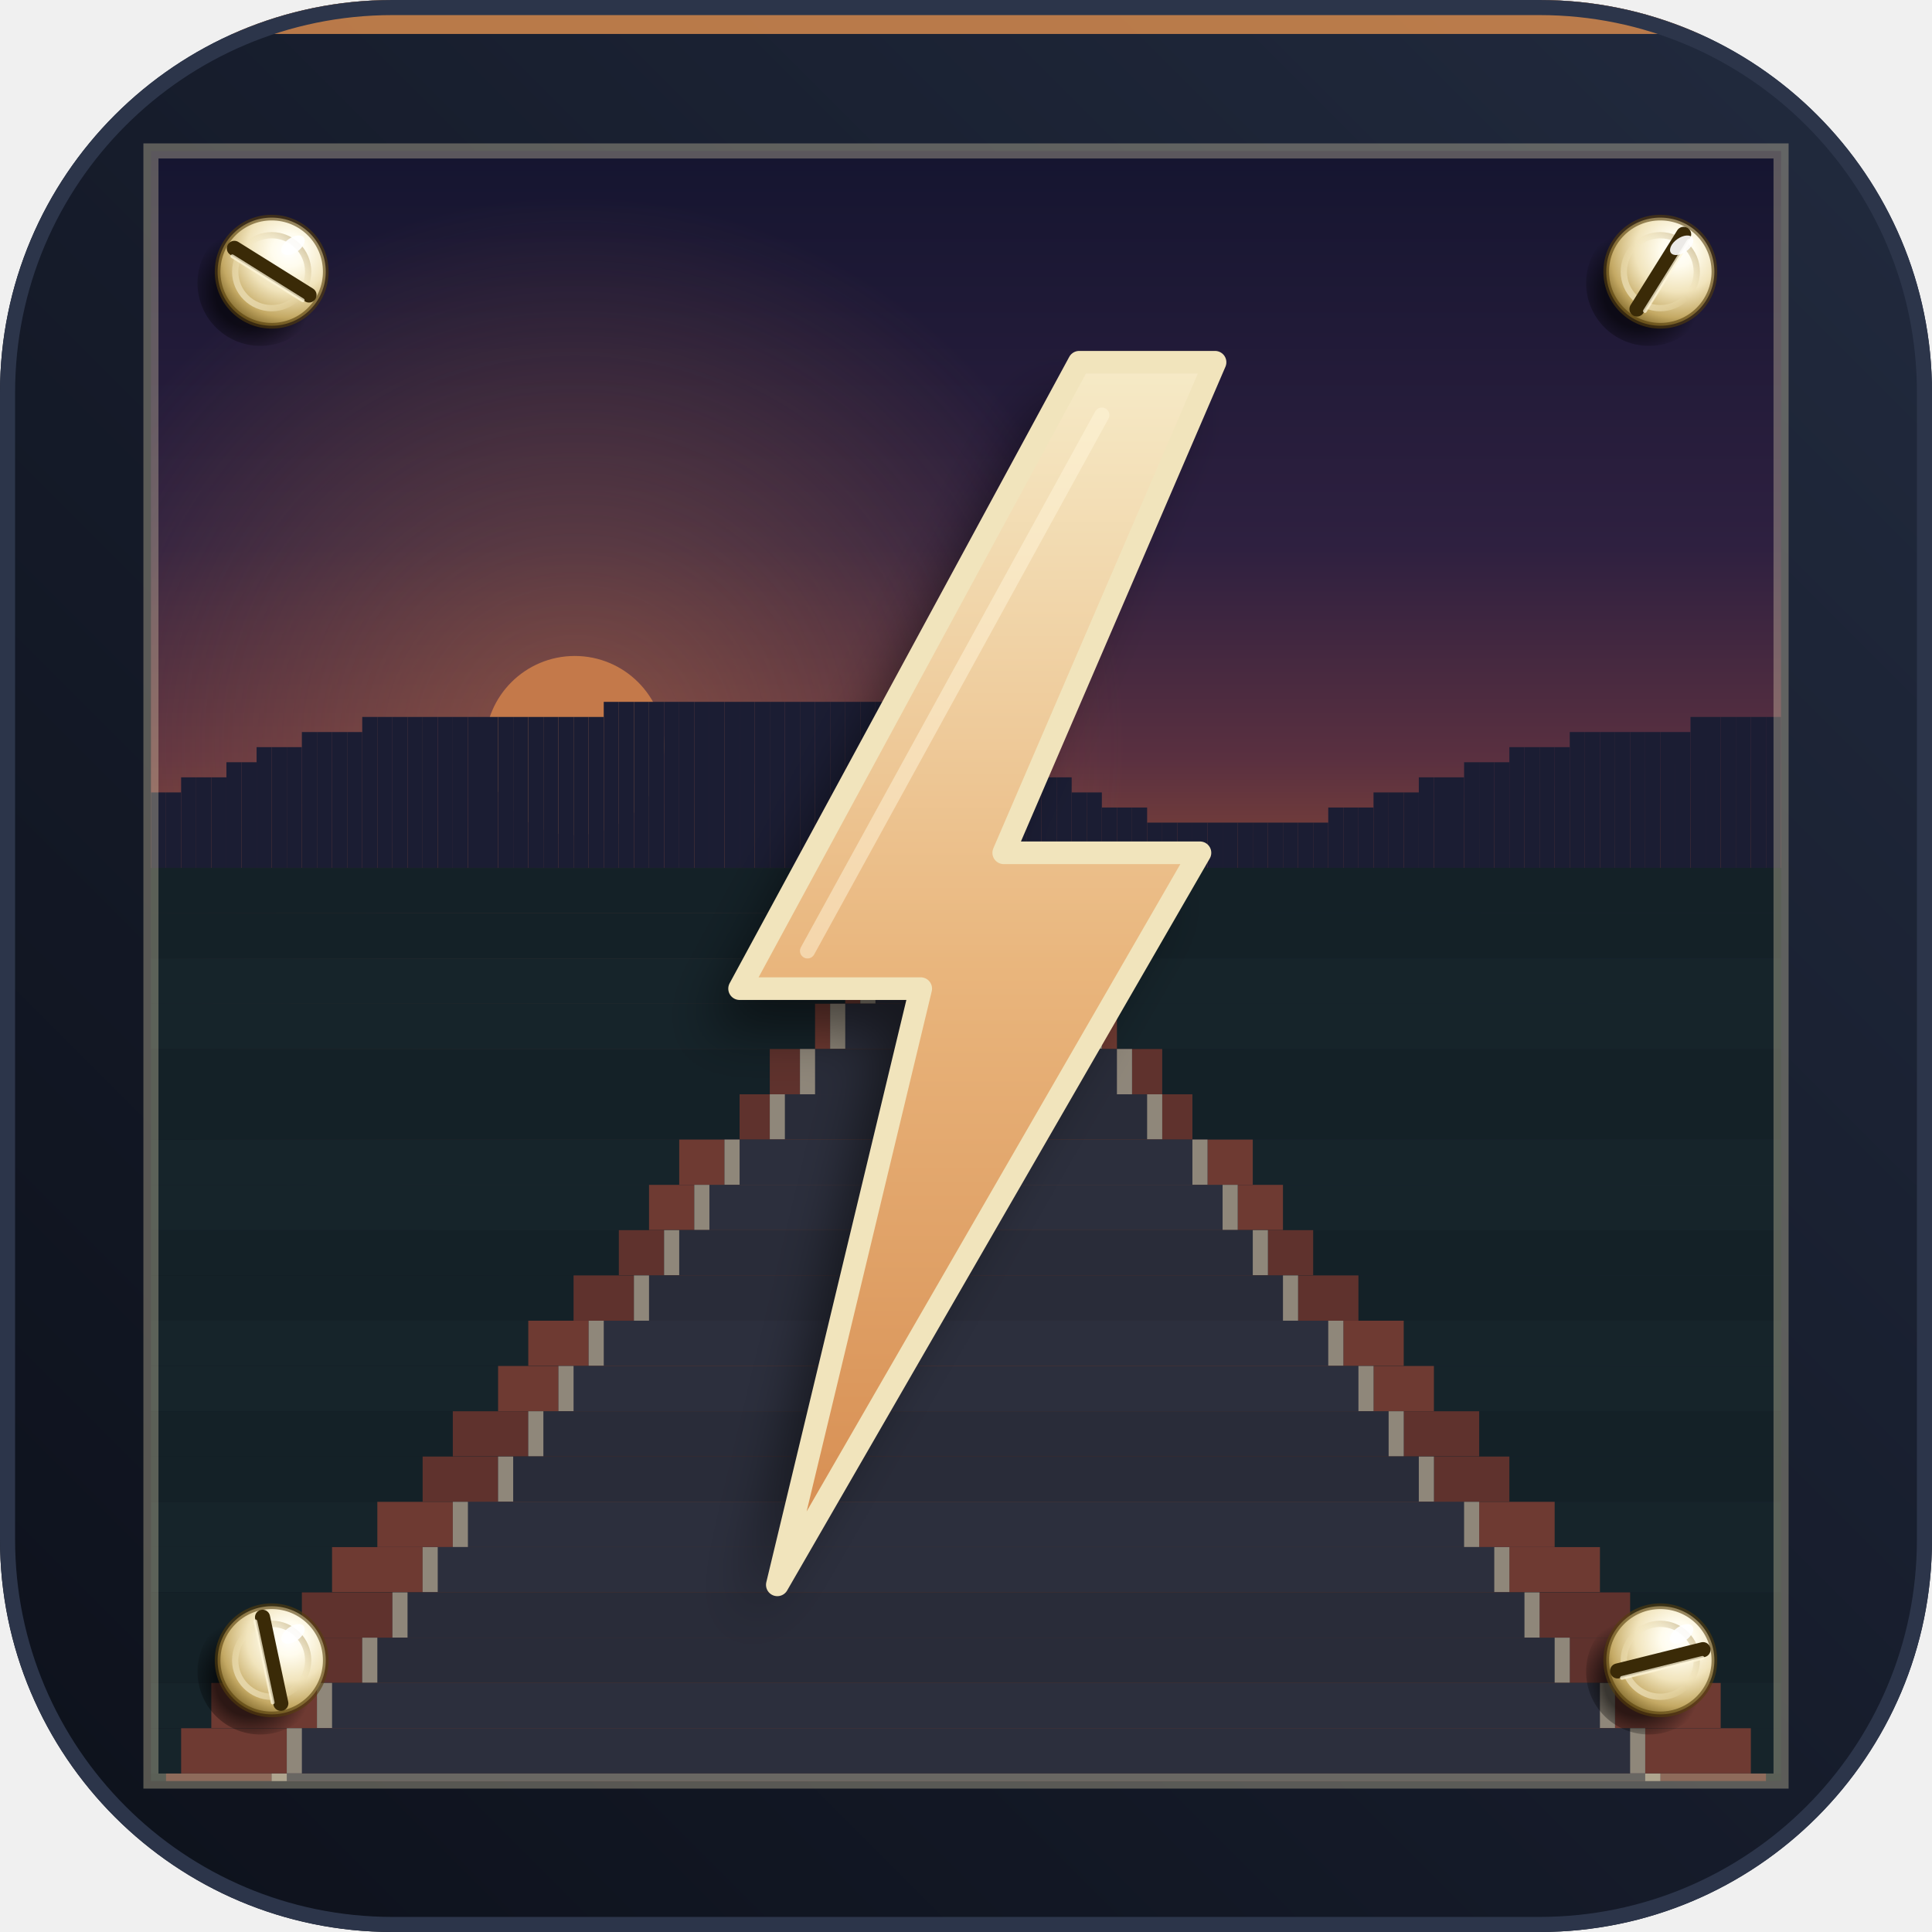
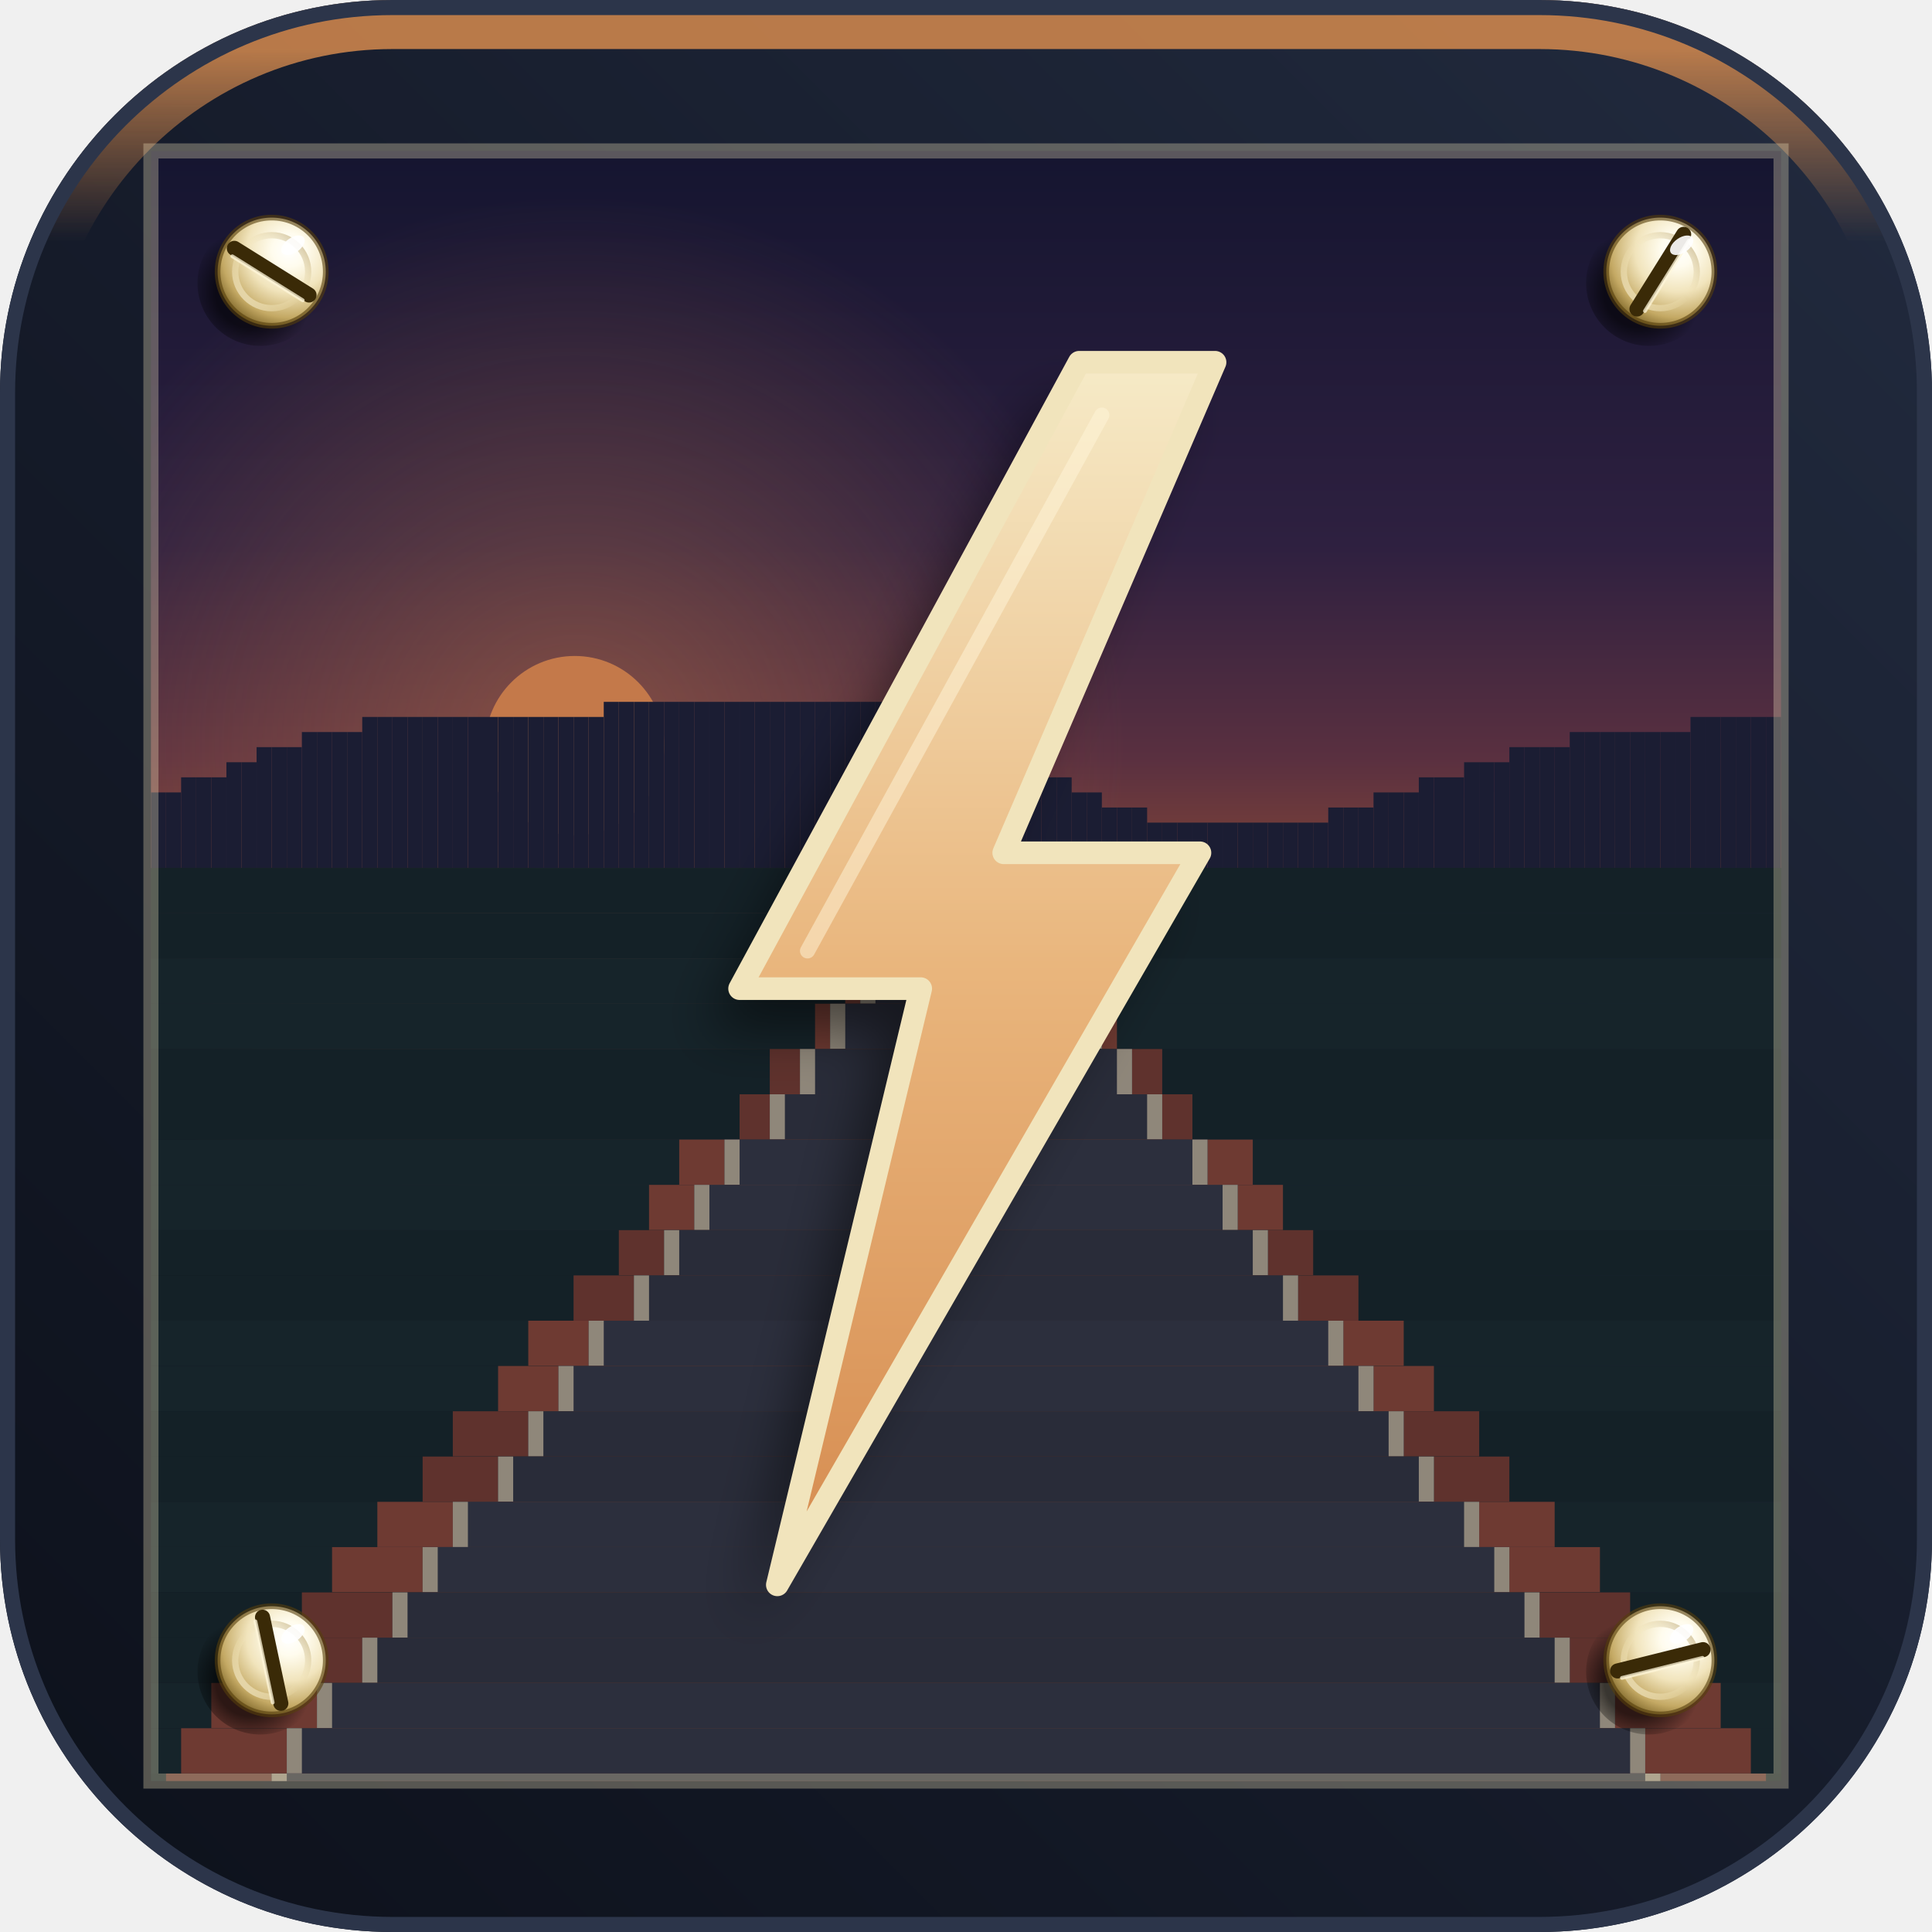
<svg xmlns="http://www.w3.org/2000/svg" viewBox="0 0 512 512">
  <defs>
    <linearGradient id="platte" x1="1" y1="0" x2="0" y2="1">
      <stop offset="0" stop-color="#222b3f" />
      <stop offset=".5" stop-color="#161c2b" />
      <stop offset="1" stop-color="#0d111b" />
    </linearGradient>
    <clipPath id="rund">
      <rect width="512" height="512" rx="104" />
    </clipPath>
    <clipPath id="fenster">
      <rect x="40" y="40" width="432" height="432" />
    </clipPath>
    <linearGradient id="himmel" x1="0" y1="0" x2="0" y2="1">
      <stop offset="0" stop-color="#151530" />
      <stop offset=".55" stop-color="#2e2040" />
      <stop offset=".85" stop-color="#5a3040" />
      <stop offset="1" stop-color="#7c4238" />
    </linearGradient>
    <radialGradient id="schein" cx=".5" cy=".5" r=".5">
      <stop offset="0" stop-color="#c4794a" stop-opacity=".45" />
      <stop offset="1" stop-color="#c4794a" stop-opacity="0" />
    </radialGradient>
    <linearGradient id="blitz" x1="0" y1="0" x2="0" y2="1">
      <stop offset="0" stop-color="#F6EBC8" />
      <stop offset=".5" stop-color="#E9B57C" />
      <stop offset="1" stop-color="#D58A4E" />
    </linearGradient>
    <filter id="weich" x="-20%" y="-20%" width="140%" height="140%">
      <feGaussianBlur stdDeviation="7" />
    </filter>
    <radialGradient id="sS" cx="42%" cy="58%" r="50%">
      <stop offset="55%" stop-opacity=".6" />
      <stop offset="100%" stop-opacity="0" />
    </radialGradient>
    <radialGradient id="sK" cx="66%" cy="30%" r="78%">
      <stop offset="0" stop-color="#FFFFFF" />
      <stop offset=".2" stop-color="#FFFCEE" />
      <stop offset=".5" stop-color="#F1E4BC" />
      <stop offset=".8" stop-color="#C4A964" />
      <stop offset="1" stop-color="#7A6226" />
    </radialGradient>
    <linearGradient id="sM" x1="1" y1="0" x2="0" y2="1">
      <stop offset="0" stop-color="#8A6A22" stop-opacity=".55" />
      <stop offset=".5" stop-color="#FFF3C4" stop-opacity="0" />
      <stop offset="1" stop-color="#FFFBEA" stop-opacity=".7" />
    </linearGradient>
    <g id="schraube">
      <circle cx="5.1" cy="6.9" r="5" fill="url(#sS)" />
      <circle cx="6" cy="6" r="4.3" fill="url(#sK)" />
      <circle cx="6" cy="6" r="4.3" fill="none" stroke="#553E0C" stroke-opacity=".6" stroke-width=".45" />
      <circle cx="6" cy="6" r="2.9" fill="none" stroke="url(#sM)" stroke-width=".5" />
    </g>
    <g id="schlitz">
      <path d="M2.5 6h7" stroke="#3A2A07" stroke-width="1.2" stroke-linecap="round" />
      <path d="M2.7 6.62h6.6" stroke="#FFF7DA" stroke-opacity=".75" stroke-width=".3" stroke-linecap="round" />
    </g>
    <ellipse id="glanz" cx="7.7" cy="3.9" rx="1.05" ry=".6" transform="rotate(-35 7.7 3.9)" fill="#FFFFFF" fill-opacity=".9" />
+     <linearGradient id="kappe-blende" gradientUnits="userSpaceOnUse" x1="0" y1="0" x2="0" y2="64">
+       <stop offset=".2" stop-color="#fff" />
+       <stop offset="1" stop-color="#000" />
+     </linearGradient>
+     <mask id="kappe-maske">
+       <rect width="512" height="64" fill="url(#kappe-blende)" />
+     </mask>
  </defs>
  <g clip-path="url(#rund)">
    <rect width="512" height="512" fill="url(#platte)" />
-     <rect width="512" height="9" fill="#D58A4E" opacity=".85" />
+     <rect width="512" height="512" rx="104" fill="none" stroke="#D58A4E" stroke-width="26" opacity=".85" mask="url(#kappe-maske)" />
  </g>
  <rect x="2" y="2" width="508" height="508" rx="102" fill="none" stroke="#2c354a" stroke-width="4" />
  <g clip-path="url(#fenster)">
    <rect x="40" y="40" width="432" height="190" fill="url(#himmel)" />
    <circle cx="152.32" cy="197.6" r="146.88" fill="url(#schein)" />
    <circle cx="152.32" cy="197.6" r="23.76" fill="#c4794a" />
    <rect x="40" y="210" width="4" height="20" fill="#1b1d33" />
    <rect x="44" y="210" width="4" height="20" fill="#1b1d33" />
    <rect x="48" y="206" width="4" height="24" fill="#1b1d33" />
    <rect x="52" y="206" width="4" height="24" fill="#1b1d33" />
    <rect x="56" y="206" width="4" height="24" fill="#1b1d33" />
    <rect x="60" y="202" width="4" height="28" fill="#1b1d33" />
    <rect x="64" y="202" width="4" height="28" fill="#1b1d33" />
    <rect x="68" y="198" width="4" height="32" fill="#1b1d33" />
    <rect x="72" y="198" width="4" height="32" fill="#1b1d33" />
    <rect x="76" y="198" width="4" height="32" fill="#1b1d33" />
    <rect x="80" y="194" width="4" height="36" fill="#1b1d33" />
    <rect x="84" y="194" width="4" height="36" fill="#1b1d33" />
    <rect x="88" y="194" width="4" height="36" fill="#1b1d33" />
    <rect x="92" y="194" width="4" height="36" fill="#1b1d33" />
    <rect x="96" y="190" width="4" height="40" fill="#1b1d33" />
    <rect x="100" y="190" width="4" height="40" fill="#1b1d33" />
    <rect x="104" y="190" width="4" height="40" fill="#1b1d33" />
    <rect x="108" y="190" width="4" height="40" fill="#1b1d33" />
    <rect x="112" y="190" width="4" height="40" fill="#1b1d33" />
    <rect x="116" y="190" width="4" height="40" fill="#1b1d33" />
    <rect x="120" y="190" width="4" height="40" fill="#1b1d33" />
    <rect x="124" y="190" width="4" height="40" fill="#1b1d33" />
    <rect x="128" y="190" width="4" height="40" fill="#1b1d33" />
    <rect x="132" y="190" width="4" height="40" fill="#1b1d33" />
    <rect x="136" y="190" width="4" height="40" fill="#1b1d33" />
    <rect x="140" y="190" width="4" height="40" fill="#1b1d33" />
    <rect x="144" y="190" width="4" height="40" fill="#1b1d33" />
    <rect x="148" y="190" width="4" height="40" fill="#1b1d33" />
    <rect x="152" y="190" width="4" height="40" fill="#1b1d33" />
    <rect x="156" y="190" width="4" height="40" fill="#1b1d33" />
    <rect x="160" y="186" width="4" height="44" fill="#1b1d33" />
    <rect x="164" y="186" width="4" height="44" fill="#1b1d33" />
    <rect x="168" y="186" width="4" height="44" fill="#1b1d33" />
    <rect x="172" y="186" width="4" height="44" fill="#1b1d33" />
    <rect x="176" y="186" width="4" height="44" fill="#1b1d33" />
    <rect x="180" y="186" width="4" height="44" fill="#1b1d33" />
    <rect x="184" y="186" width="4" height="44" fill="#1b1d33" />
    <rect x="188" y="186" width="4" height="44" fill="#1b1d33" />
    <rect x="192" y="186" width="4" height="44" fill="#1b1d33" />
    <rect x="196" y="186" width="4" height="44" fill="#1b1d33" />
    <rect x="200" y="186" width="4" height="44" fill="#1b1d33" />
    <rect x="204" y="186" width="4" height="44" fill="#1b1d33" />
    <rect x="208" y="186" width="4" height="44" fill="#1b1d33" />
    <rect x="212" y="186" width="4" height="44" fill="#1b1d33" />
    <rect x="216" y="186" width="4" height="44" fill="#1b1d33" />
    <rect x="220" y="186" width="4" height="44" fill="#1b1d33" />
    <rect x="224" y="186" width="4" height="44" fill="#1b1d33" />
    <rect x="228" y="186" width="4" height="44" fill="#1b1d33" />
    <rect x="232" y="186" width="4" height="44" fill="#1b1d33" />
    <rect x="236" y="190" width="4" height="40" fill="#1b1d33" />
    <rect x="240" y="190" width="4" height="40" fill="#1b1d33" />
    <rect x="244" y="190" width="4" height="40" fill="#1b1d33" />
    <rect x="248" y="194" width="4" height="36" fill="#1b1d33" />
    <rect x="252" y="194" width="4" height="36" fill="#1b1d33" />
    <rect x="256" y="194" width="4" height="36" fill="#1b1d33" />
    <rect x="260" y="198" width="4" height="32" fill="#1b1d33" />
    <rect x="264" y="198" width="4" height="32" fill="#1b1d33" />
    <rect x="268" y="202" width="4" height="28" fill="#1b1d33" />
    <rect x="272" y="202" width="4" height="28" fill="#1b1d33" />
    <rect x="276" y="206" width="4" height="24" fill="#1b1d33" />
    <rect x="280" y="206" width="4" height="24" fill="#1b1d33" />
    <rect x="284" y="210" width="4" height="20" fill="#1b1d33" />
    <rect x="288" y="210" width="4" height="20" fill="#1b1d33" />
    <rect x="292" y="214" width="4" height="16" fill="#1b1d33" />
    <rect x="296" y="214" width="4" height="16" fill="#1b1d33" />
    <rect x="300" y="214" width="4" height="16" fill="#1b1d33" />
    <rect x="304" y="218" width="4" height="12" fill="#1b1d33" />
    <rect x="308" y="218" width="4" height="12" fill="#1b1d33" />
    <rect x="312" y="218" width="4" height="12" fill="#1b1d33" />
    <rect x="316" y="218" width="4" height="12" fill="#1b1d33" />
    <rect x="320" y="218" width="4" height="12" fill="#1b1d33" />
    <rect x="324" y="218" width="4" height="12" fill="#1b1d33" />
    <rect x="328" y="218" width="4" height="12" fill="#1b1d33" />
    <rect x="332" y="218" width="4" height="12" fill="#1b1d33" />
    <rect x="336" y="218" width="4" height="12" fill="#1b1d33" />
    <rect x="340" y="218" width="4" height="12" fill="#1b1d33" />
    <rect x="344" y="218" width="4" height="12" fill="#1b1d33" />
    <rect x="348" y="218" width="4" height="12" fill="#1b1d33" />
    <rect x="352" y="214" width="4" height="16" fill="#1b1d33" />
    <rect x="356" y="214" width="4" height="16" fill="#1b1d33" />
    <rect x="360" y="214" width="4" height="16" fill="#1b1d33" />
    <rect x="364" y="210" width="4" height="20" fill="#1b1d33" />
    <rect x="368" y="210" width="4" height="20" fill="#1b1d33" />
    <rect x="372" y="210" width="4" height="20" fill="#1b1d33" />
    <rect x="376" y="206" width="4" height="24" fill="#1b1d33" />
    <rect x="380" y="206" width="4" height="24" fill="#1b1d33" />
    <rect x="384" y="206" width="4" height="24" fill="#1b1d33" />
    <rect x="388" y="202" width="4" height="28" fill="#1b1d33" />
    <rect x="392" y="202" width="4" height="28" fill="#1b1d33" />
    <rect x="396" y="202" width="4" height="28" fill="#1b1d33" />
    <rect x="400" y="198" width="4" height="32" fill="#1b1d33" />
    <rect x="404" y="198" width="4" height="32" fill="#1b1d33" />
    <rect x="408" y="198" width="4" height="32" fill="#1b1d33" />
    <rect x="412" y="198" width="4" height="32" fill="#1b1d33" />
    <rect x="416" y="194" width="4" height="36" fill="#1b1d33" />
    <rect x="420" y="194" width="4" height="36" fill="#1b1d33" />
    <rect x="424" y="194" width="4" height="36" fill="#1b1d33" />
    <rect x="428" y="194" width="4" height="36" fill="#1b1d33" />
    <rect x="432" y="194" width="4" height="36" fill="#1b1d33" />
    <rect x="436" y="194" width="4" height="36" fill="#1b1d33" />
    <rect x="440" y="194" width="4" height="36" fill="#1b1d33" />
    <rect x="444" y="194" width="4" height="36" fill="#1b1d33" />
    <rect x="448" y="190" width="4" height="40" fill="#1b1d33" />
    <rect x="452" y="190" width="4" height="40" fill="#1b1d33" />
    <rect x="456" y="190" width="4" height="40" fill="#1b1d33" />
    <rect x="460" y="190" width="4" height="40" fill="#1b1d33" />
    <rect x="464" y="190" width="4" height="40" fill="#1b1d33" />
    <rect x="468" y="190" width="4" height="40" fill="#1b1d33" />
    <rect x="0" y="230" width="512" height="12" fill="#142127" />
    <rect x="244" y="230" width="24" height="12" fill="#5f322d" />
    <rect x="248" y="230" width="16" height="12" fill="#292c39" />
    <rect x="0" y="242" width="512" height="12" fill="#142127" />
    <rect x="236" y="242" width="40" height="12" fill="#5f322d" />
    <rect x="240" y="242" width="32" height="12" fill="#292c39" />
    <rect x="240" y="242" width="4" height="12" fill="#8f877a" />
    <rect x="268" y="242" width="4" height="12" fill="#8f877a" />
    <rect x="0" y="254" width="512" height="12" fill="#16242a" />
    <rect x="224" y="254" width="64" height="12" fill="#6e3a32" />
    <rect x="228" y="254" width="56" height="12" fill="#2c2f3d" />
    <rect x="228" y="254" width="4" height="12" fill="#8f877a" />
    <rect x="280" y="254" width="4" height="12" fill="#8f877a" />
    <rect x="0" y="266" width="512" height="12" fill="#16242a" />
    <rect x="216" y="266" width="80" height="12" fill="#6e3a32" />
    <rect x="220" y="266" width="72" height="12" fill="#2c2f3d" />
    <rect x="220" y="266" width="4" height="12" fill="#8f877a" />
    <rect x="288" y="266" width="4" height="12" fill="#8f877a" />
    <rect x="0" y="278" width="512" height="12" fill="#142127" />
    <rect x="204" y="278" width="104" height="12" fill="#5f322d" />
    <rect x="212" y="278" width="88" height="12" fill="#292c39" />
    <rect x="212" y="278" width="4" height="12" fill="#8f877a" />
    <rect x="296" y="278" width="4" height="12" fill="#8f877a" />
    <rect x="0" y="290" width="512" height="12" fill="#142127" />
    <rect x="196" y="290" width="120" height="12" fill="#5f322d" />
    <rect x="204" y="290" width="104" height="12" fill="#292c39" />
    <rect x="204" y="290" width="4" height="12" fill="#8f877a" />
    <rect x="304" y="290" width="4" height="12" fill="#8f877a" />
    <rect x="0" y="302" width="512" height="12" fill="#16242a" />
    <rect x="180" y="302" width="152" height="12" fill="#6e3a32" />
    <rect x="192" y="302" width="128" height="12" fill="#2c2f3d" />
    <rect x="192" y="302" width="4" height="12" fill="#8f877a" />
    <rect x="316" y="302" width="4" height="12" fill="#8f877a" />
    <rect x="0" y="314" width="512" height="12" fill="#16242a" />
    <rect x="172" y="314" width="168" height="12" fill="#6e3a32" />
    <rect x="184" y="314" width="144" height="12" fill="#2c2f3d" />
    <rect x="184" y="314" width="4" height="12" fill="#8f877a" />
    <rect x="324" y="314" width="4" height="12" fill="#8f877a" />
    <rect x="0" y="326" width="512" height="12" fill="#142127" />
    <rect x="164" y="326" width="184" height="12" fill="#5f322d" />
    <rect x="176" y="326" width="160" height="12" fill="#292c39" />
    <rect x="176" y="326" width="4" height="12" fill="#8f877a" />
    <rect x="332" y="326" width="4" height="12" fill="#8f877a" />
    <rect x="0" y="338" width="512" height="12" fill="#142127" />
    <rect x="152" y="338" width="208" height="12" fill="#5f322d" />
    <rect x="168" y="338" width="176" height="12" fill="#292c39" />
    <rect x="168" y="338" width="4" height="12" fill="#8f877a" />
    <rect x="340" y="338" width="4" height="12" fill="#8f877a" />
    <rect x="0" y="350" width="512" height="12" fill="#16242a" />
    <rect x="140" y="350" width="232" height="12" fill="#6e3a32" />
    <rect x="156" y="350" width="200" height="12" fill="#2c2f3d" />
    <rect x="156" y="350" width="4" height="12" fill="#8f877a" />
    <rect x="352" y="350" width="4" height="12" fill="#8f877a" />
    <rect x="0" y="362" width="512" height="12" fill="#16242a" />
    <rect x="132" y="362" width="248" height="12" fill="#6e3a32" />
    <rect x="148" y="362" width="216" height="12" fill="#2c2f3d" />
    <rect x="148" y="362" width="4" height="12" fill="#8f877a" />
    <rect x="360" y="362" width="4" height="12" fill="#8f877a" />
    <rect x="0" y="374" width="512" height="12" fill="#142127" />
    <rect x="120" y="374" width="272" height="12" fill="#5f322d" />
    <rect x="140" y="374" width="232" height="12" fill="#292c39" />
    <rect x="140" y="374" width="4" height="12" fill="#8f877a" />
    <rect x="368" y="374" width="4" height="12" fill="#8f877a" />
    <rect x="0" y="386" width="512" height="12" fill="#142127" />
    <rect x="112" y="386" width="288" height="12" fill="#5f322d" />
    <rect x="132" y="386" width="248" height="12" fill="#292c39" />
    <rect x="132" y="386" width="4" height="12" fill="#8f877a" />
    <rect x="376" y="386" width="4" height="12" fill="#8f877a" />
    <rect x="0" y="398" width="512" height="12" fill="#16242a" />
    <rect x="100" y="398" width="312" height="12" fill="#6e3a32" />
    <rect x="120" y="398" width="272" height="12" fill="#2c2f3d" />
    <rect x="120" y="398" width="4" height="12" fill="#8f877a" />
    <rect x="388" y="398" width="4" height="12" fill="#8f877a" />
    <rect x="0" y="410" width="512" height="12" fill="#16242a" />
    <rect x="88" y="410" width="336" height="12" fill="#6e3a32" />
    <rect x="112" y="410" width="288" height="12" fill="#2c2f3d" />
    <rect x="112" y="410" width="4" height="12" fill="#8f877a" />
    <rect x="396" y="410" width="4" height="12" fill="#8f877a" />
    <rect x="0" y="422" width="512" height="12" fill="#142127" />
    <rect x="80" y="422" width="352" height="12" fill="#5f322d" />
    <rect x="104" y="422" width="304" height="12" fill="#292c39" />
    <rect x="104" y="422" width="4" height="12" fill="#8f877a" />
    <rect x="404" y="422" width="4" height="12" fill="#8f877a" />
    <rect x="0" y="434" width="512" height="12" fill="#142127" />
    <rect x="72" y="434" width="368" height="12" fill="#5f322d" />
    <rect x="96" y="434" width="320" height="12" fill="#292c39" />
    <rect x="96" y="434" width="4" height="12" fill="#8f877a" />
    <rect x="412" y="434" width="4" height="12" fill="#8f877a" />
    <rect x="0" y="446" width="512" height="12" fill="#16242a" />
    <rect x="56" y="446" width="400" height="12" fill="#6e3a32" />
    <rect x="84" y="446" width="344" height="12" fill="#2c2f3d" />
    <rect x="84" y="446" width="4" height="12" fill="#8f877a" />
    <rect x="424" y="446" width="4" height="12" fill="#8f877a" />
    <rect x="0" y="458" width="512" height="12" fill="#16242a" />
    <rect x="48" y="458" width="416" height="12" fill="#6e3a32" />
    <rect x="76" y="458" width="360" height="12" fill="#2c2f3d" />
    <rect x="76" y="458" width="4" height="12" fill="#8f877a" />
    <rect x="432" y="458" width="4" height="12" fill="#8f877a" />
    <rect x="0" y="470" width="512" height="2" fill="#142127" />
    <rect x="44" y="470" width="424" height="2" fill="#5f322d" />
    <rect x="72" y="470" width="368" height="2" fill="#292c39" />
    <rect x="72" y="470" width="4" height="2" fill="#8f877a" />
    <rect x="436" y="470" width="4" height="2" fill="#8f877a" />
    <path d="M286.0 96.0 L196.0 262.0 L244.0 262.0 L206.0 420.0 L318.0 226.0 L266.0 226.0 L322.0 96.0 Z" fill="#000" opacity=".5" transform="translate(-9 11)" filter="url(#weich)" />
    <path d="M286.0 96.0 L196.0 262.0 L244.0 262.0 L206.0 420.0 L318.0 226.0 L266.0 226.0 L322.0 96.0 Z" fill="url(#blitz)" stroke="#F1E4BC" stroke-width="6.0" stroke-linejoin="round" />
    <path d="M292.0 110.0 L214.0 252.0" stroke="#FFF7DA" stroke-opacity=".5" stroke-width="4.0" stroke-linecap="round" />
  </g>
  <rect x="40" y="40" width="432" height="432" fill="none" stroke="#F1E4BC" stroke-opacity=".32" stroke-width="4" />
  <g transform="translate(52 52) scale(3.333)">
    <use href="#schraube" />
    <g transform="rotate(32 6 6)">
      <use href="#schlitz" />
    </g>
    <use href="#glanz" />
  </g>
  <g transform="translate(420 52) scale(3.333)">
    <use href="#schraube" />
    <g transform="rotate(-58 6 6)">
      <use href="#schlitz" />
    </g>
    <use href="#glanz" />
  </g>
  <g transform="translate(52 420) scale(3.333)">
    <use href="#schraube" />
    <g transform="rotate(78 6 6)">
      <use href="#schlitz" />
    </g>
    <use href="#glanz" />
  </g>
  <g transform="translate(420 420) scale(3.333)">
    <use href="#schraube" />
    <g transform="rotate(-14 6 6)">
      <use href="#schlitz" />
    </g>
    <use href="#glanz" />
  </g>
</svg>
